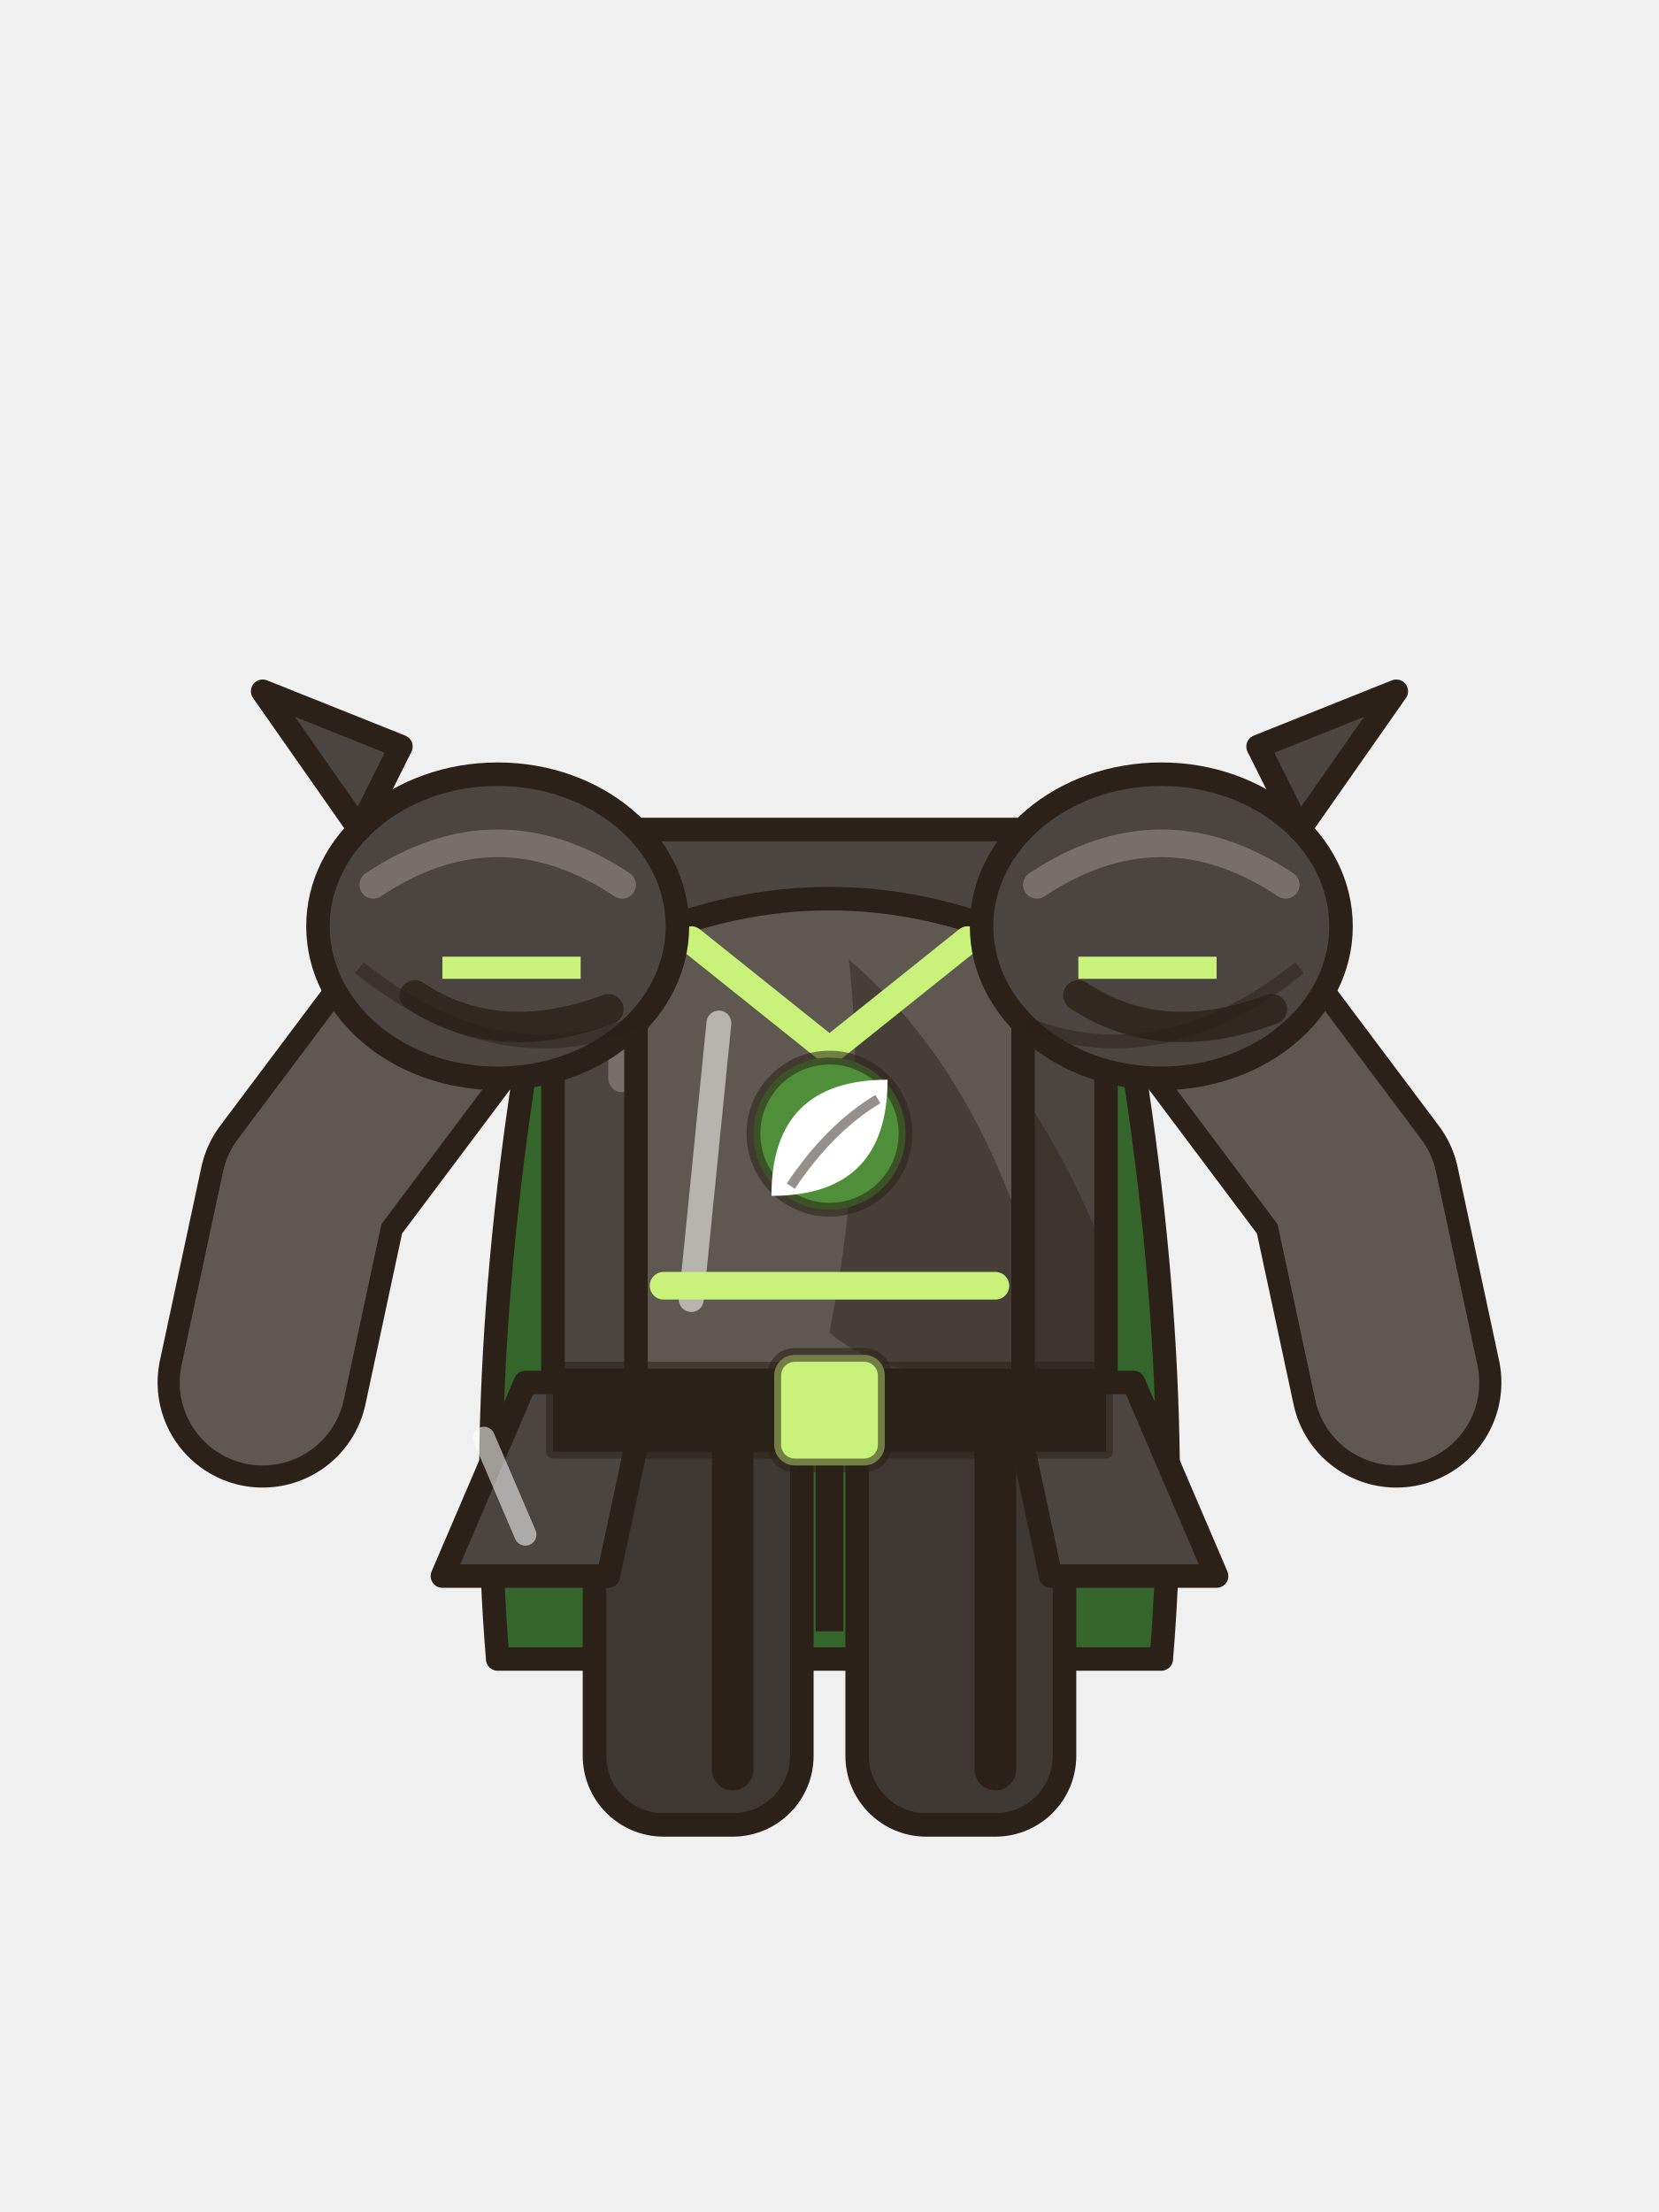
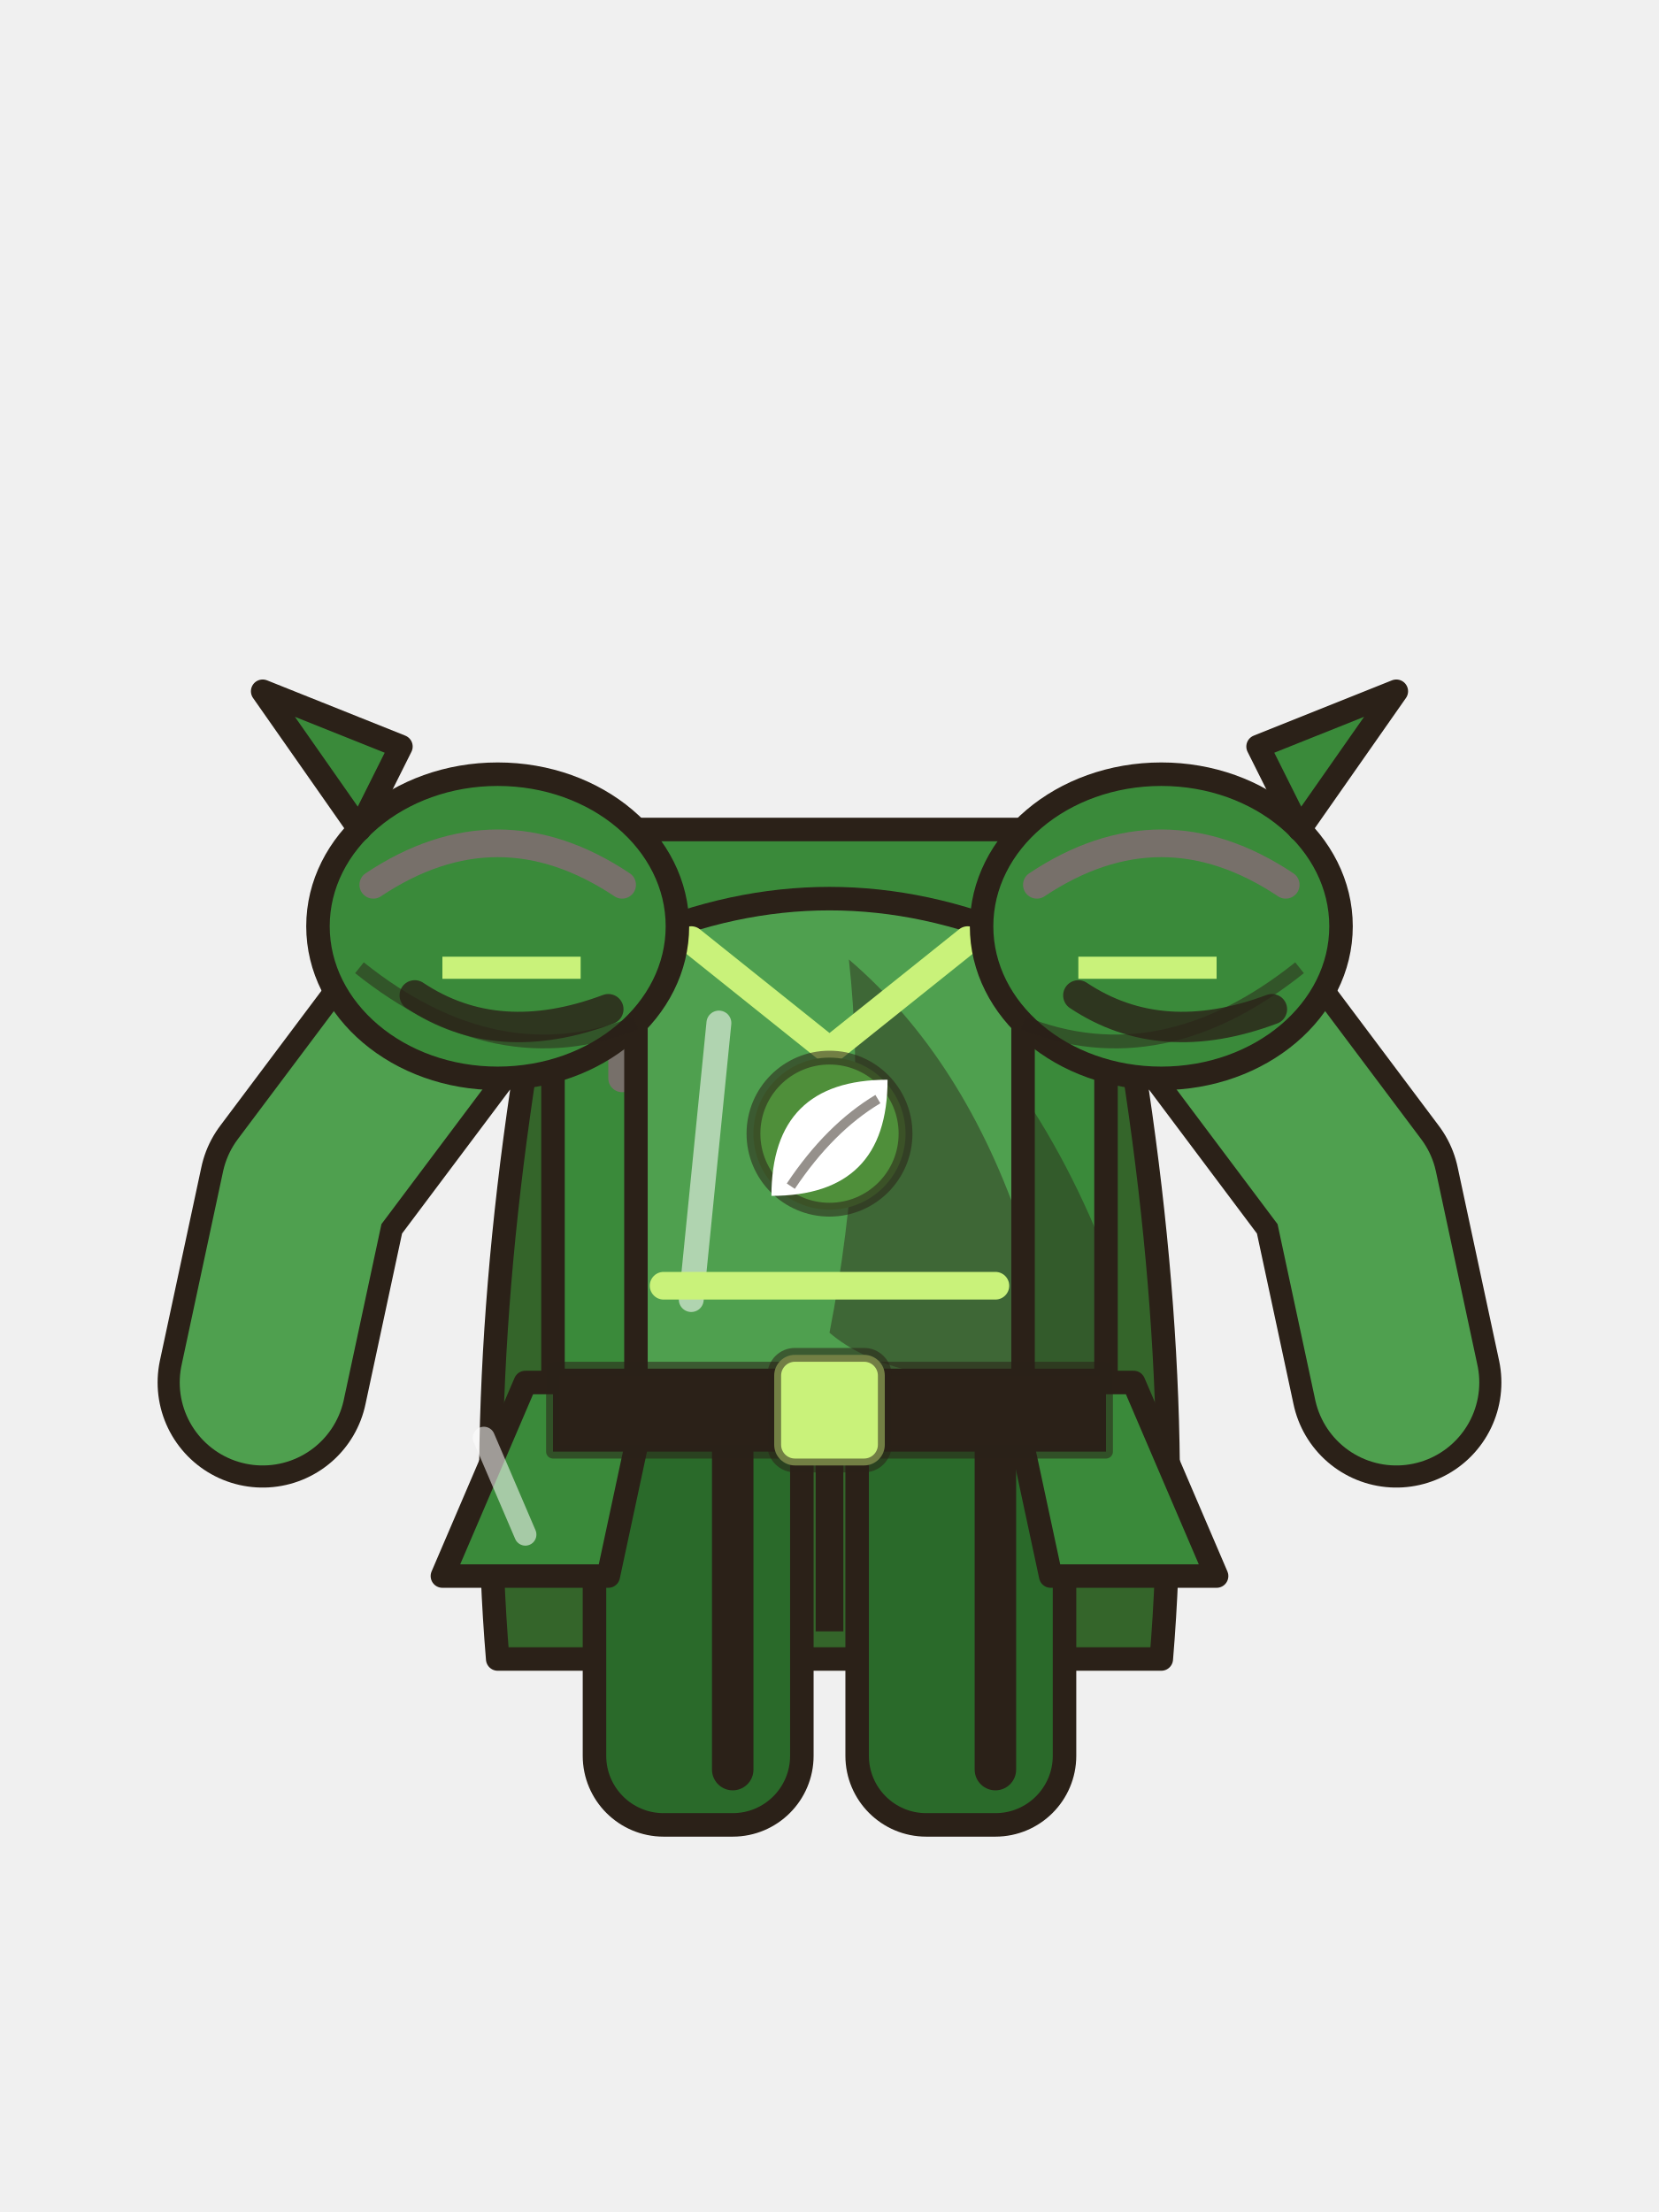
<svg xmlns="http://www.w3.org/2000/svg" width="120" height="160" viewBox="0 0 120 160">
  <path d="M40,66 q-6,30 -4,54 h48 q2,-24 -4,-54z" fill="#34652a" stroke="#2b2118" stroke-width="1.7" stroke-linejoin="round" stroke-linecap="round" />
  <path d="M60,68 v50" stroke="#2b2118" stroke-width="2" />
-   <rect x="43" y="100" width="15" height="32" rx="5" fill="#3d3833" stroke="#2b2118" stroke-width="1.7" stroke-linejoin="round" stroke-linecap="round" />
-   <rect x="62" y="100" width="15" height="32" rx="5" fill="#3d3833" stroke="#2b2118" stroke-width="1.7" stroke-linejoin="round" stroke-linecap="round" />
+   <rect x="43" y="100" width="15" height="32" rx="5" fill="#2a6a2a" stroke="#2b2118" stroke-width="1.7" stroke-linejoin="round" stroke-linecap="round" />
+   <rect x="62" y="100" width="15" height="32" rx="5" fill="#2a6a2a" stroke="#2b2118" stroke-width="1.7" stroke-linejoin="round" stroke-linecap="round" />
  <path d="M53,104 v24 M72,104 v24" stroke="#2b2118" stroke-width="3" stroke-linecap="round" />
  <path d="M34,70 L22,86 L19,100" fill="none" stroke="#2b2118" stroke-width="15.2" stroke-linecap="round" stroke-linejoin="round" />
  <path d="M86,70 L98,86 L101,100" fill="none" stroke="#2b2118" stroke-width="15.2" stroke-linecap="round" stroke-linejoin="round" />
-   <path d="M34,70 L22,86 L19,100" fill="none" stroke="#5f5850" stroke-width="12" stroke-linecap="round" stroke-linejoin="round" />
-   <path d="M86,70 L98,86 L101,100" fill="none" stroke="#5f5850" stroke-width="12" stroke-linecap="round" stroke-linejoin="round" />
-   <path d="M40,64 q0,-4 4,-4 h32 q4,0 4,4 v36 q0,4 -4,4 h-32 q-4,0 -4,-4z" fill="#4a4540" stroke="#2b2118" stroke-width="1.7" stroke-linejoin="round" stroke-linecap="round" />
+   <path d="M34,70 L22,86 L19,100" fill="none" stroke="#4fa04f" stroke-width="12" stroke-linecap="round" stroke-linejoin="round" />
+   <path d="M86,70 L98,86 L101,100" fill="none" stroke="#4fa04f" stroke-width="12" stroke-linecap="round" stroke-linejoin="round" />
+   <path d="M40,64 q0,-4 4,-4 h32 q4,0 4,4 v36 q0,4 -4,4 h-32 q-4,0 -4,-4z" fill="#3a8a3a" stroke="#2b2118" stroke-width="1.7" stroke-linejoin="round" stroke-linecap="round" />
  <path d="M62.0,66.6 q12.0,8.8 18.0,24.2 v13.2 q-14.0,0 -20.0,-4.4 q4.0,-17.6 2.0,-33.0z" fill="#2b2118" opacity=".45" />
  <path d="M45,68 v10" stroke="#77706a" stroke-width="2" stroke-linecap="round" />
  <path d="M50,88 q3,5 0,11" fill="none" stroke="#2b2118" stroke-width="1.2" stroke-linecap="round" opacity=".7" />
  <path d="M56,88 q3,5 0,11" fill="none" stroke="#2b2118" stroke-width="1.2" stroke-linecap="round" opacity=".7" />
-   <path d="M46,68 q14,-6 28,0 v32 q-14,6 -28,0z" fill="#5f5850" stroke="#2b2118" stroke-width="1.7" stroke-linejoin="round" stroke-linecap="round" />
+   <path d="M46,68 q14,-6 28,0 v32 q-14,6 -28,0z" fill="#4fa04f" stroke="#2b2118" stroke-width="1.7" stroke-linejoin="round" stroke-linecap="round" />
  <path d="M61.4,69.4 q8.4,7.2 12.6,19.8 v10.8 q-9.8,0 -14.0,-3.6 q2.8,-14.4 1.4,-27.0z" fill="#2b2118" opacity=".45" />
  <path d="M50,94 L52,74" stroke="#fff" stroke-width="1.8" stroke-linecap="round" opacity=".55" />
  <path d="M50,68 l10,8 l10,-8 M48,93 h24" fill="none" stroke="#c9f27a" stroke-width="2" stroke-linecap="round" />
-   <ellipse cx="36" cy="67" rx="13" ry="11" fill="#4a4540" stroke="#2b2118" stroke-width="1.7" stroke-linejoin="round" stroke-linecap="round" />
-   <ellipse cx="84" cy="67" rx="13" ry="11" fill="#4a4540" stroke="#2b2118" stroke-width="1.7" stroke-linejoin="round" stroke-linecap="round" />
+   <ellipse cx="36" cy="67" rx="13" ry="11" fill="#3a8a3a" stroke="#2b2118" stroke-width="1.7" stroke-linejoin="round" stroke-linecap="round" />
+   <ellipse cx="84" cy="67" rx="13" ry="11" fill="#3a8a3a" stroke="#2b2118" stroke-width="1.7" stroke-linejoin="round" stroke-linecap="round" />
  <path d="M27,64 q9,-6 18,0 M75,64 q9,-6 18,0" fill="none" stroke="#77706a" stroke-width="2" stroke-linecap="round" />
  <path d="M30,72 q6,4 14,1 M78,72 q6,4 14,1" fill="none" stroke="#2b2118" stroke-width="2.2" stroke-linecap="round" opacity=".8" />
  <path d="M26,70 q10,8 20,4 M74,74 q10,4 20,-4" fill="none" stroke="#2b2118" stroke-width="1" stroke-opacity=".5" />
-   <path d="M26,60 l-7,-10 l10,4z M94,60 l7,-10 l-10,4z" fill="#4a4540" stroke="#2b2118" stroke-width="1.7" stroke-linejoin="round" stroke-linecap="round" />
-   <path d="M38,100 l-6,14 h12 l3,-14z M82,100 l6,14 h-12 l-3,-14z" fill="#4a4540" stroke="#2b2118" stroke-width="1.7" stroke-linejoin="round" stroke-linecap="round" />
+   <path d="M26,60 l-7,-10 l10,4z M94,60 l7,-10 l-10,4z" fill="#3a8a3a" stroke="#2b2118" stroke-width="1.7" stroke-linejoin="round" stroke-linecap="round" />
+   <path d="M38,100 l-6,14 h12 l3,-14z M82,100 l6,14 h-12 l-3,-14z" fill="#3a8a3a" stroke="#2b2118" stroke-width="1.7" stroke-linejoin="round" stroke-linecap="round" />
  <path d="M35,104 L38,111" stroke="#fff" stroke-width="1.6" stroke-linecap="round" opacity=".55" />
  <path d="M32,70 h10 M78,70 h10" stroke="#c9f27a" stroke-width="1.6" />
  <path d="M40,99 h40 v6 h-40z" fill="#2b2118" stroke="#2b2118" stroke-width="1" stroke-opacity=".55" stroke-linejoin="round" stroke-linecap="round" />
  <rect x="56" y="98" width="8" height="8" rx="1.5" fill="#c9f27a" stroke="#2b2118" stroke-width="1" stroke-opacity=".55" stroke-linejoin="round" stroke-linecap="round" />
  <circle cx="60" cy="82" r="5.5" fill="#4f8f3a" stroke="#2b2118" stroke-width="1" stroke-opacity=".55" stroke-linejoin="round" stroke-linecap="round" />
  <g transform="translate(60,83) scale(0.7)">
    <path d="M-6,5 q0,-12 12,-12 q0,12 -12,12z" fill="#fff" />
    <path d="M-4,4 q4,-6 9,-9" fill="none" stroke="#2b2118" stroke-width="1" opacity=".5" />
  </g>
</svg>
